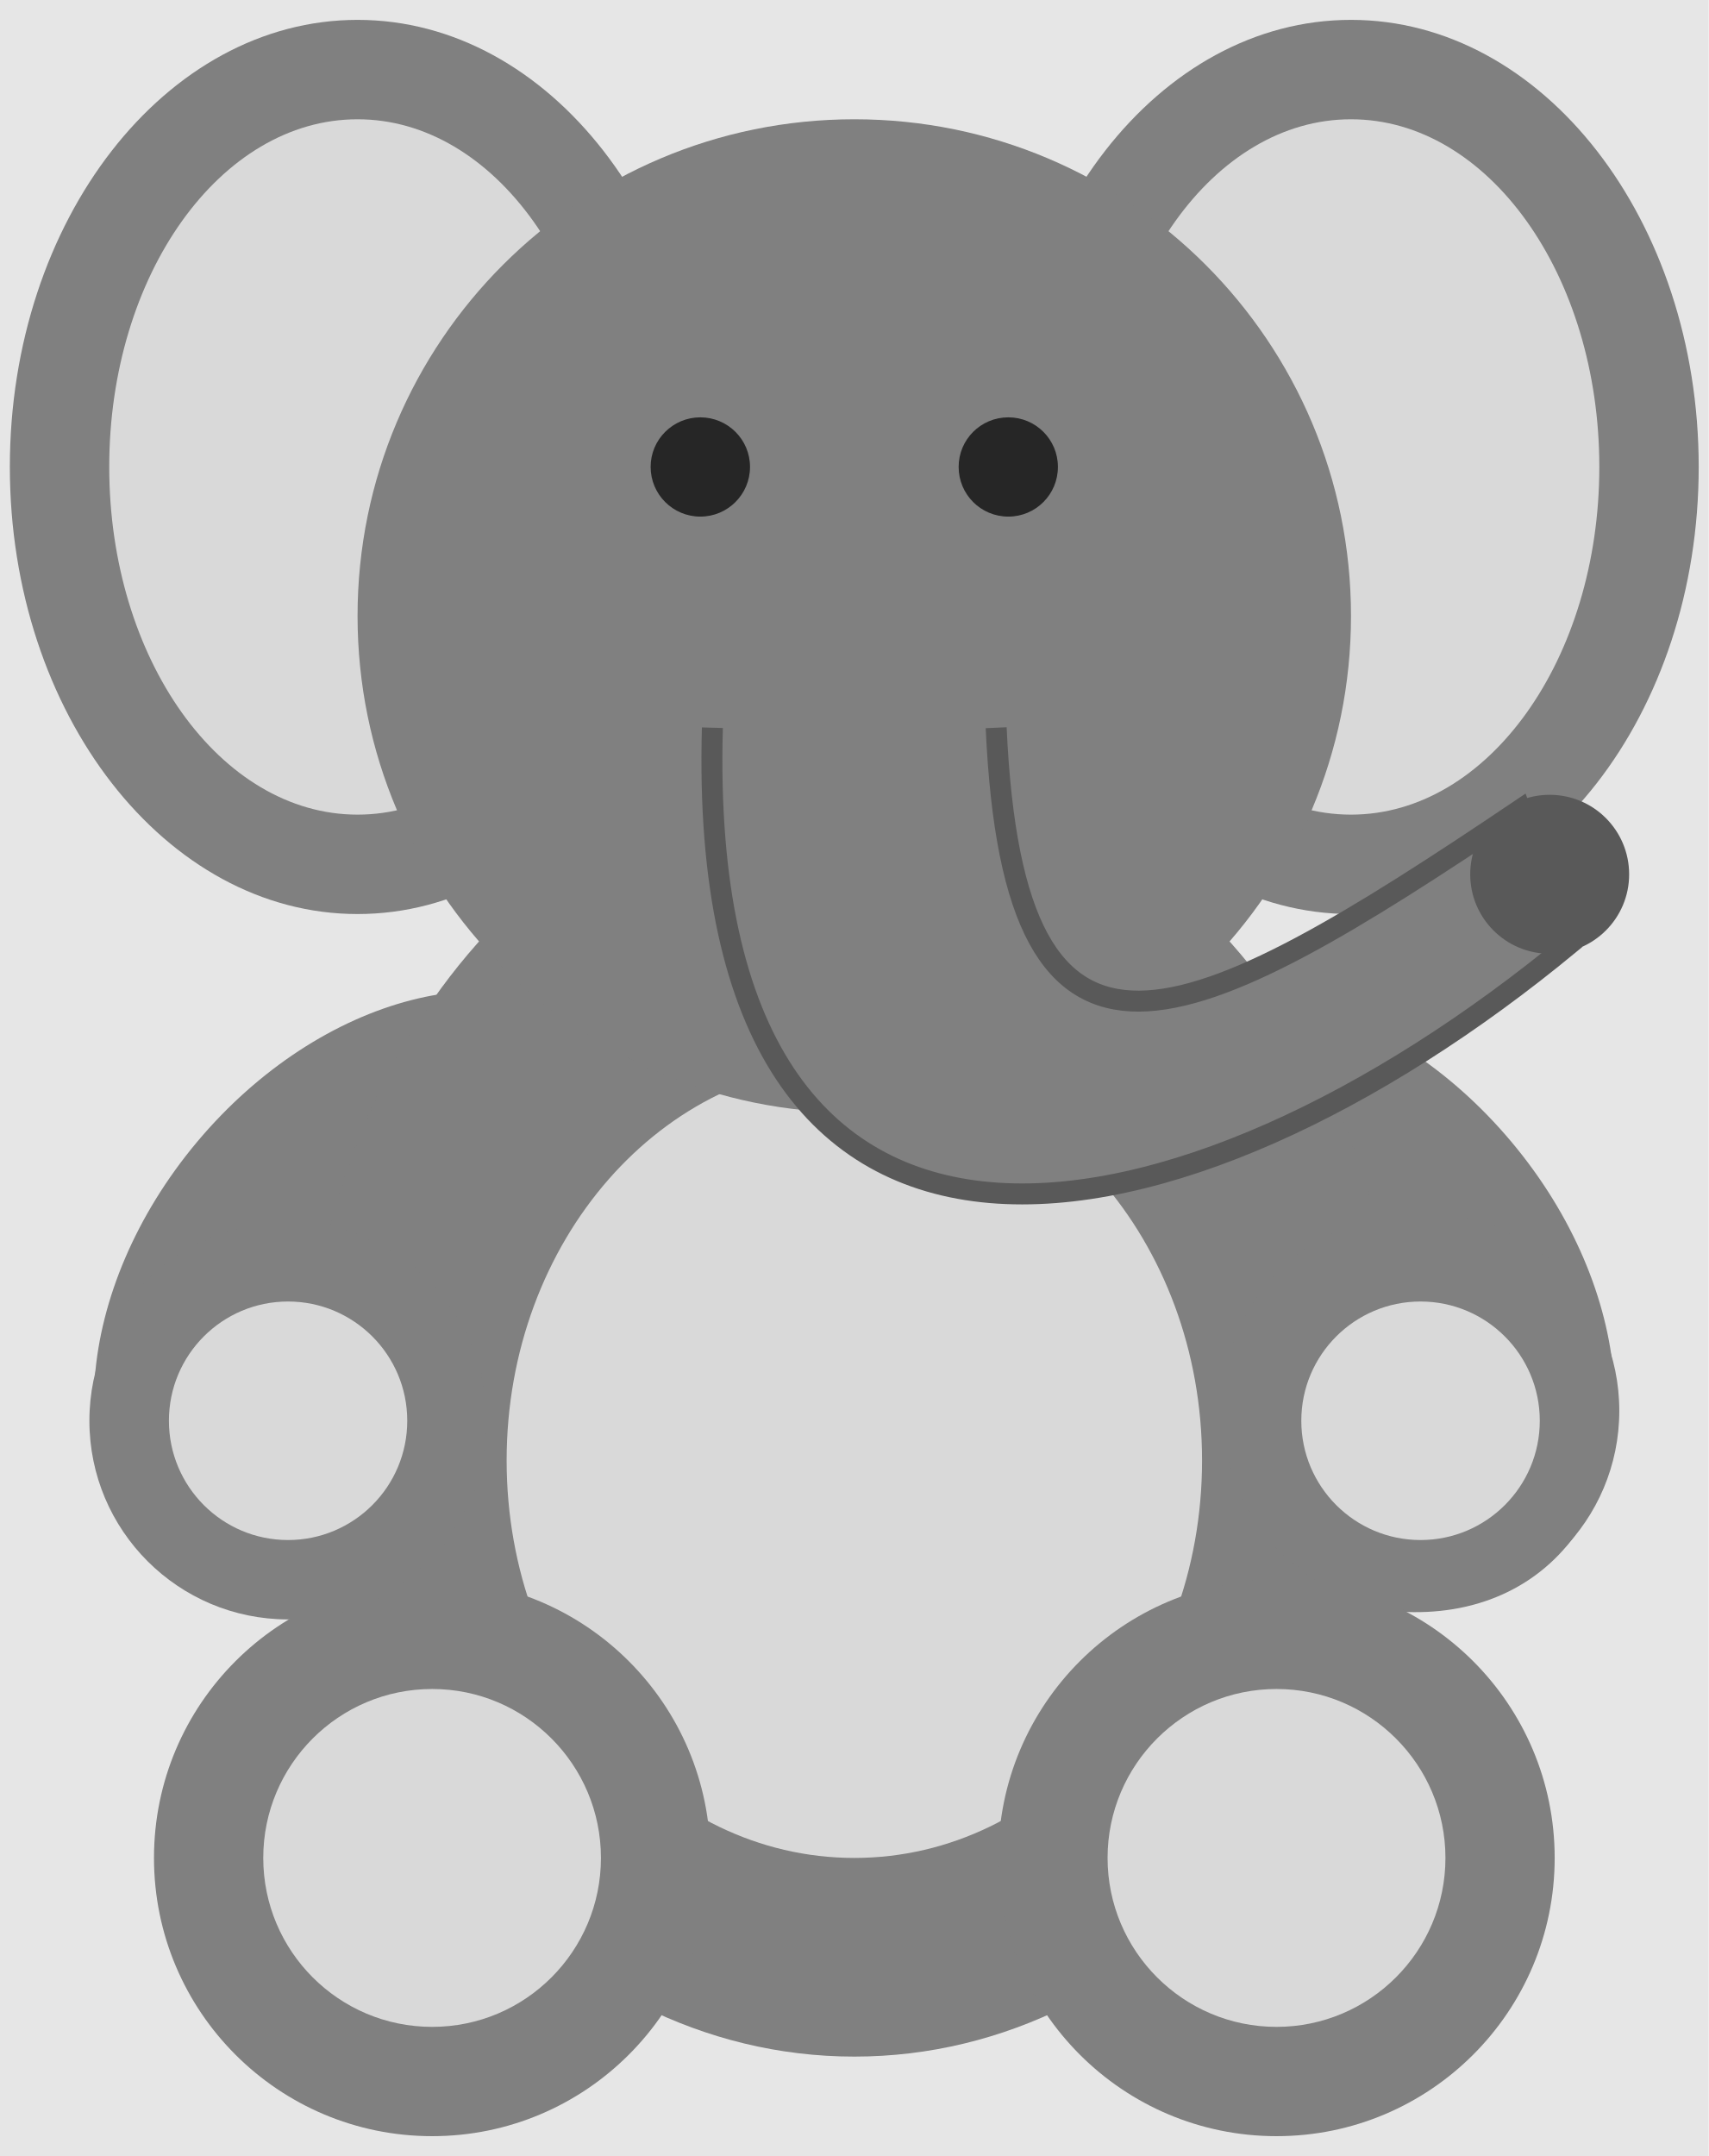
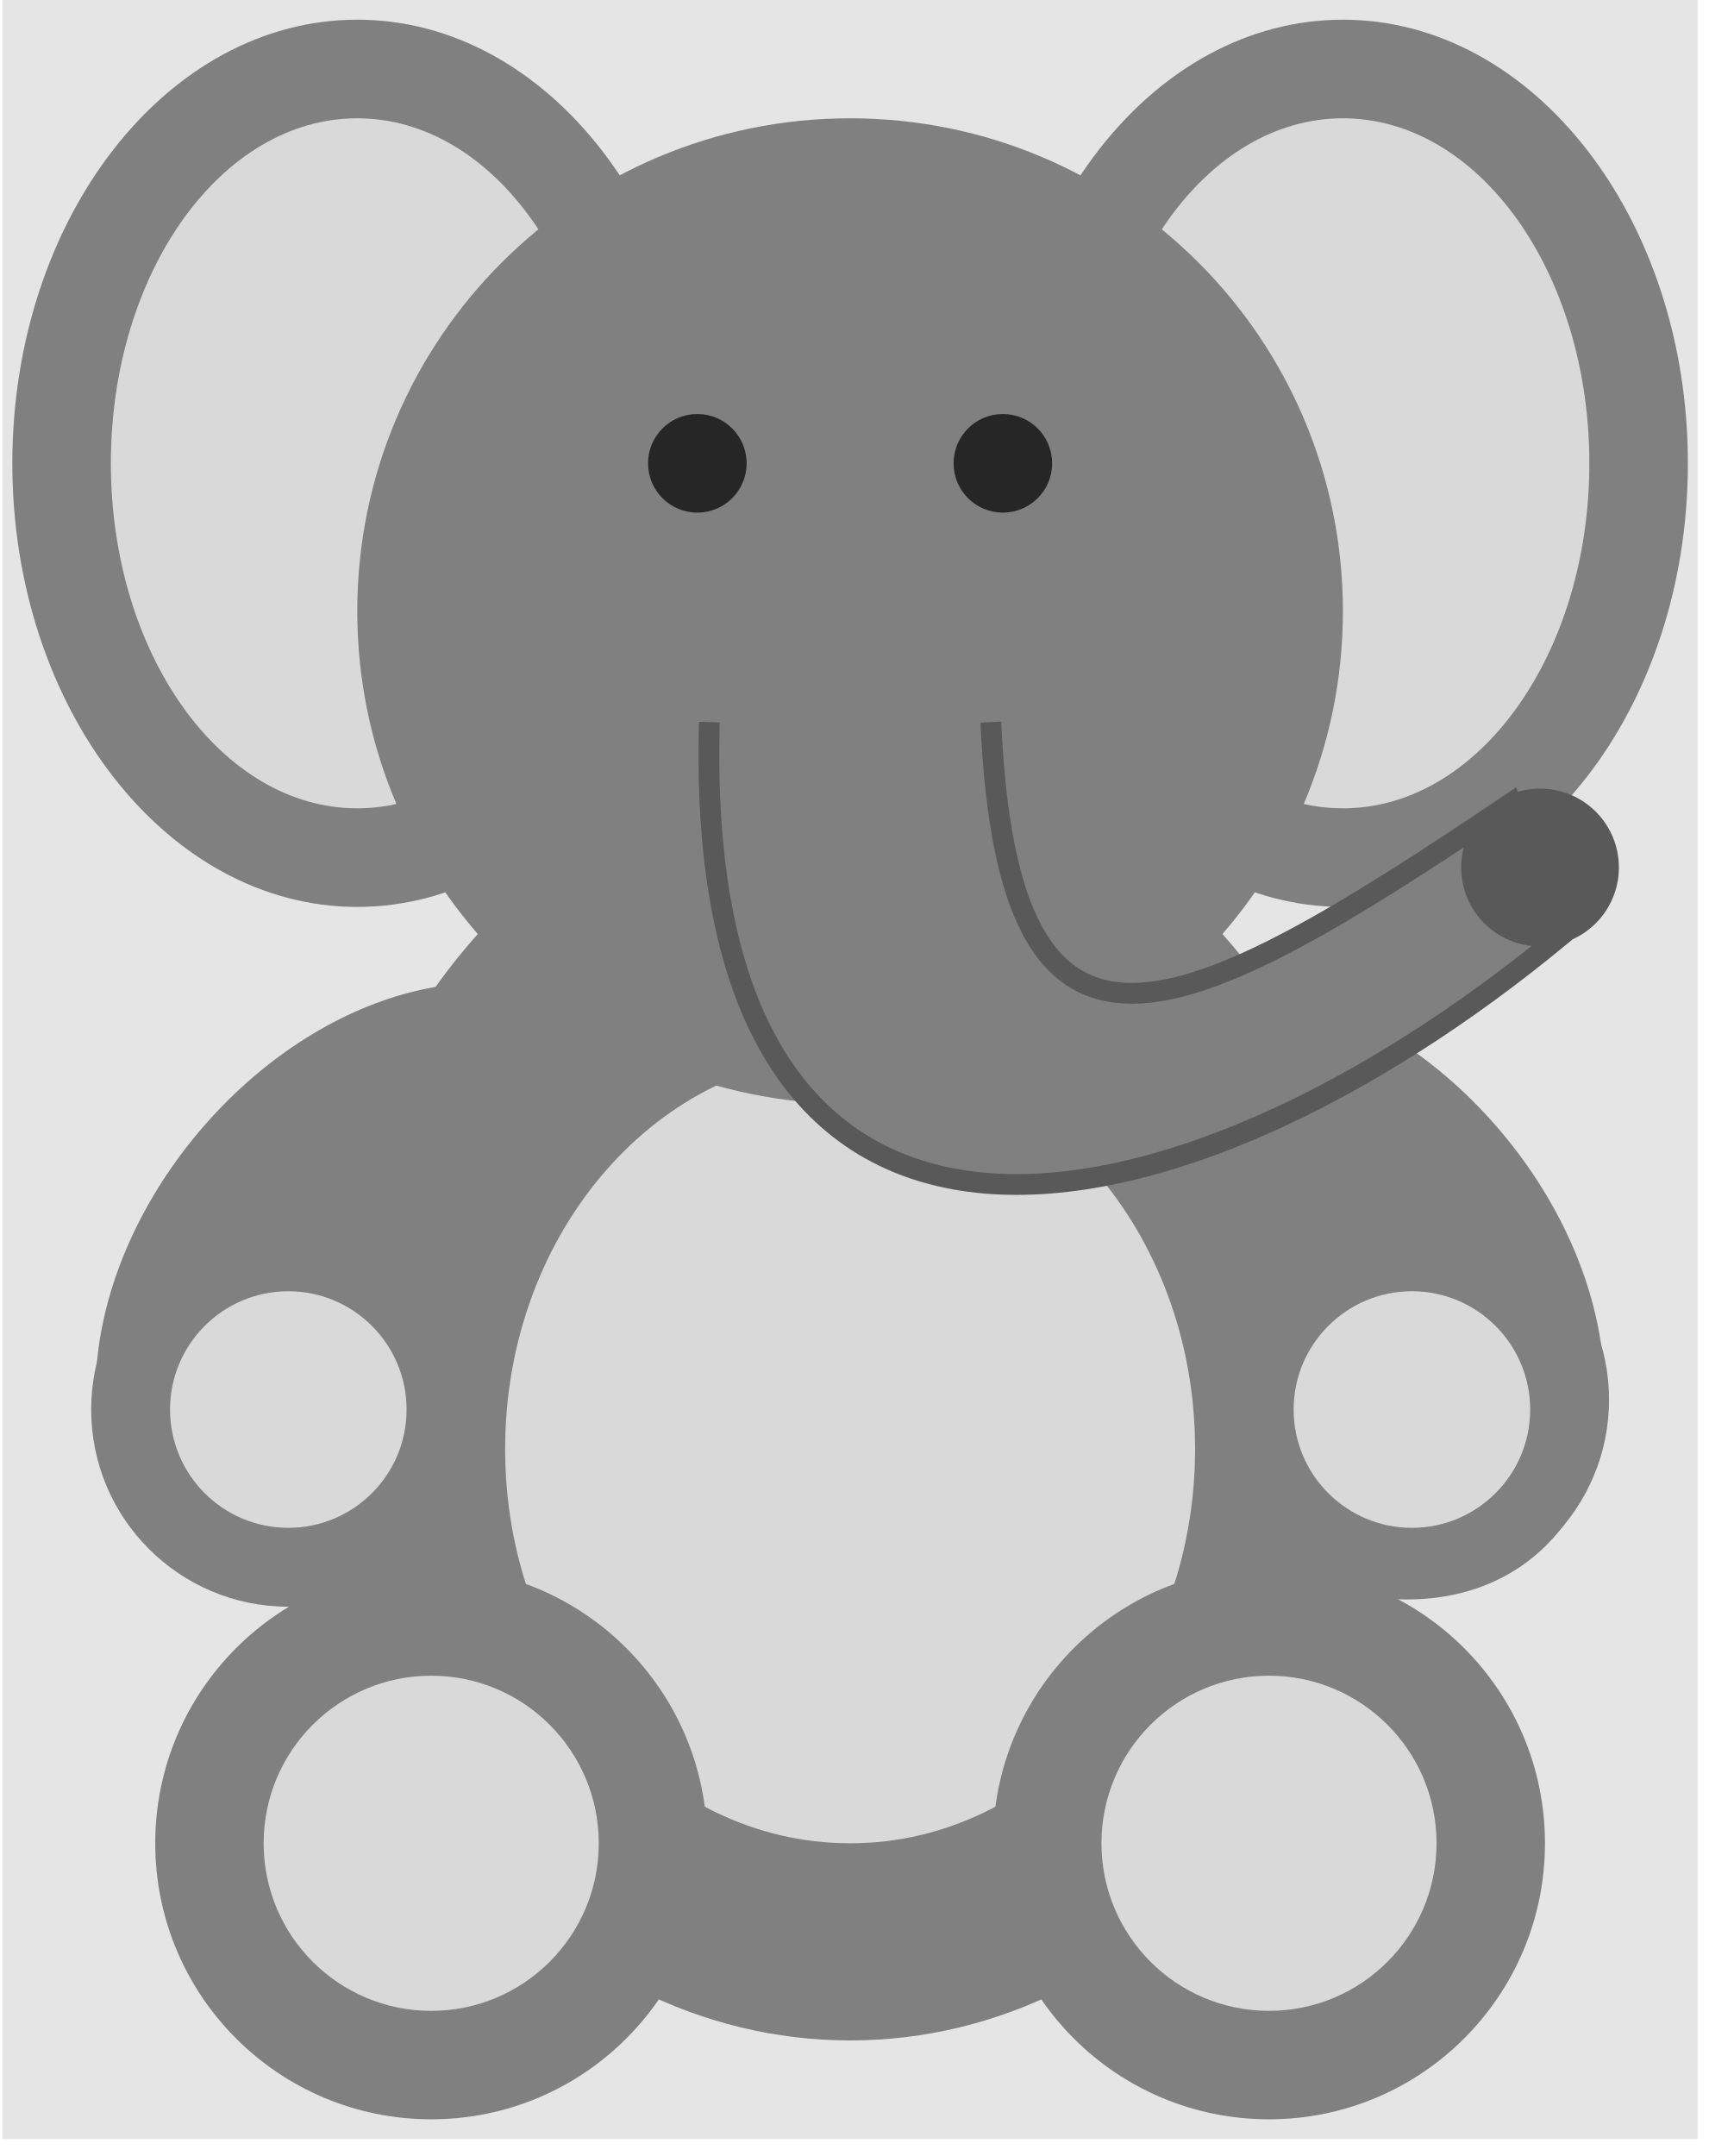
- <svg xmlns="http://www.w3.org/2000/svg" version="1.1" viewBox="0 -61.512 48.756 61.512">
-   <g id="page1">
-     <g transform="matrix(1 0 0 -1 0 0)">
-       <path d="M0 0H48.758V61.512H0Z" fill="#e6e6e6" />
-       <path d="M44.078 16.777C47.078 19.293 46.652 24.734 43.129 28.934C39.609 33.133 34.32 34.496 31.324 31.98C28.324 29.461 28.75 24.02 32.273 19.824C35.793 15.625 41.082 14.262 44.078 16.777Z" fill="#808080" />
-       <path d="M17.434 31.98C14.434 34.496 9.148 33.133 5.625 28.934C2.106 24.734 1.68 19.293 4.676 16.777C7.676 14.262 12.961 15.625 16.484 19.824C20.004 24.02 20.43 29.461 17.434 31.98Z" fill="#808080" />
-       <path d="M39.969 21.262C39.969 31.438 32.988 39.684 24.379 39.684C15.766 39.684 8.789 31.438 8.789 21.262S15.766 2.836 24.379 2.836C32.988 2.836 39.969 11.086 39.969 21.262Z" fill="#808080" />
-       <path d="M34.301 19.844C34.301 26.105 29.859 31.18 24.379 31.18C18.898 31.18 14.457 26.105 14.457 19.844C14.457 13.582 18.898 8.504 24.379 8.504C29.859 8.504 34.301 13.582 34.301 19.844Z" fill="#d9d9d9" />
-       <path d="M44.363 8.504C44.363 12.887 40.809 16.441 36.426 16.441C32.043 16.441 28.488 12.887 28.488 8.504C28.488 4.121 32.043 .566 36.426 .566C40.809 .566 44.363 4.121 44.363 8.504Z" fill="#808080" />
-       <path d="M20.27 8.504C20.27 12.887 16.715 16.441 12.332 16.441C7.945 16.441 4.394 12.887 4.394 8.504C4.394 4.121 7.945 .566 12.332 .566C16.715 .566 20.27 4.121 20.27 8.504Z" fill="#808080" />
-       <path d="M41.246 8.504C41.246 11.164 39.086 13.324 36.426 13.324C33.766 13.324 31.605 11.164 31.605 8.504C31.605 5.844 33.766 3.684 36.426 3.684C39.086 3.684 41.246 5.844 41.246 8.504Z" fill="#d9d9d9" />
-       <path d="M17.148 8.504C17.148 11.164 14.992 13.324 12.332 13.324C9.668 13.324 7.512 11.164 7.512 8.504C7.512 5.844 9.668 3.684 12.332 3.684C14.992 3.684 17.148 5.844 17.148 8.504Z" fill="#d9d9d9" />
-       <path d="M46.207 21.262C46.207 24.391 43.668 26.93 40.535 26.93C37.406 26.93 34.867 24.391 34.867 21.262C34.867 18.129 37.406 15.59 40.535 15.59C43.668 15.59 46.207 18.129 46.207 21.262Z" fill="#808080" />
-       <path d="M43.938 20.977C43.938 22.855 42.414 24.379 40.535 24.379C38.656 24.379 37.133 22.855 37.133 20.977S38.656 17.574 40.535 17.574C42.414 17.574 43.938 19.098 43.938 20.977Z" fill="#d9d9d9" />
-       <path d="M13.891 20.977C13.891 24.109 11.352 26.645 8.219 26.645C5.09 26.645 2.551 24.109 2.551 20.977S5.09 15.309 8.219 15.309C11.352 15.309 13.891 17.844 13.891 20.977Z" fill="#808080" />
-       <path d="M11.621 20.977C11.621 22.855 10.098 24.379 8.219 24.379C6.34 24.379 4.82 22.855 4.82 20.977S6.34 17.574 8.219 17.574C10.098 17.574 11.621 19.098 11.621 20.977Z" fill="#d9d9d9" />
-       <path d="M48.473 48.191C48.473 55.234 44.031 60.945 38.551 60.945C33.07 60.945 28.629 55.234 28.629 48.191C28.629 41.145 33.07 35.434 38.551 35.434C44.031 35.434 48.473 41.145 48.473 48.191Z" fill="#808080" />
-       <path d="M20.125 48.191C20.125 55.234 15.684 60.945 10.203 60.945C4.727 60.945 .281 55.234 .281 48.191C.281 41.145 4.727 35.434 10.203 35.434C15.684 35.434 20.125 41.145 20.125 48.191Z" fill="#808080" />
-       <path d="M45.637 48.191C45.637 53.668 42.465 58.109 38.551 58.109C34.637 58.109 31.465 53.668 31.465 48.191C31.465 42.711 34.637 38.27 38.551 38.27C42.465 38.27 45.637 42.711 45.637 48.191Z" fill="#d9d9d9" />
-       <path d="M17.293 48.191C17.293 53.668 14.117 58.109 10.203 58.109C6.289 58.109 3.117 53.668 3.117 48.191C3.117 42.711 6.289 38.27 10.203 38.27C14.117 38.27 17.293 42.711 17.293 48.191Z" fill="#d9d9d9" />
-       <path d="M38.551 43.938C38.551 51.766 32.207 58.109 24.379 58.109C16.551 58.109 10.203 51.766 10.203 43.938S16.551 29.766 24.379 29.766C32.207 29.766 38.551 36.109 38.551 43.938Z" fill="#808080" />
-       <path d="M28.426 40.75C28.934 29.512 33.809 31.965 43.383 38.41L44.789 34.582C33.809 25.512 19.824 22.676 20.328 40.75" fill="#808080" />
-       <path d="M28.426 40.75C28.934 29.512 33.809 31.965 43.383 38.41L44.789 34.582C33.809 25.512 19.824 22.676 20.328 40.75" stroke="#595959" fill="none" stroke-width=".598" stroke-miterlimit="10" />
-       <path d="M46.488 36.566C46.488 37.82 45.473 38.836 44.219 38.836C42.969 38.836 41.953 37.82 41.953 36.566C41.953 35.316 42.969 34.301 44.219 34.301C45.473 34.301 46.488 35.316 46.488 36.566Z" fill="#595959" />
-       <path d="M21.402 48.191C21.402 48.973 20.766 49.605 19.984 49.605S18.566 48.973 18.566 48.191C18.566 47.406 19.203 46.773 19.984 46.773S21.402 47.406 21.402 48.191Z" fill="#262626" />
-       <path d="M30.188 48.191C30.188 48.973 29.555 49.605 28.773 49.605C27.988 49.605 27.355 48.973 27.355 48.191C27.355 47.406 27.988 46.773 28.773 46.773C29.555 46.773 30.188 47.406 30.188 48.191Z" fill="#262626" />
-     </g>
+ <svg xmlns="http://www.w3.org/2000/svg" width="48.756" height="61.512" viewBox="0 0 48.756 61.512">
+   <defs>
+     <clipPath id="clip-0">
+       <path clip-rule="nonzero" d="M 0.07 0 L 48.441 0 L 48.441 61.027 L 0.07 61.027 Z M 0.07 0 " />
+     </clipPath>
+     <clipPath id="clip-1">
+       <path clip-rule="nonzero" d="M 28 0 L 48.441 0 L 48.441 26 L 28 26 Z M 28 0 " />
+     </clipPath>
+     <clipPath id="clip-2">
+       <path clip-rule="nonzero" d="M 0.07 0 L 21 0 L 21 26 L 0.07 26 Z M 0.07 0 " />
+     </clipPath>
+     <clipPath id="clip-3">
+       <path clip-rule="nonzero" d="M 11 12 L 48.441 12 L 48.441 43 L 11 43 Z M 11 12 " />
+     </clipPath>
+   </defs>
+   <g clip-path="url(#clip-0)">
+     <path fill-rule="nonzero" fill="rgb(89.999%, 89.999%, 89.999%)" fill-opacity="1" d="M 0.07 61.027 L 48.441 61.027 L 48.441 0 L 0.07 0 Z M 0.07 61.027 " />
  </g>
+   <path fill-rule="nonzero" fill="rgb(50%, 50%, 50%)" fill-opacity="1" d="M 43.801 44.383 C 46.777 41.887 46.355 36.488 42.859 32.32 C 39.367 28.156 34.121 26.805 31.148 29.301 C 28.172 31.797 28.594 37.195 32.09 41.359 C 35.582 45.523 40.828 46.879 43.801 44.383 Z M 43.801 44.383 " />
+   <path fill-rule="nonzero" fill="rgb(50%, 50%, 50%)" fill-opacity="1" d="M 17.367 29.301 C 14.391 26.805 9.148 28.156 5.652 32.32 C 2.16 36.488 1.738 41.887 4.711 44.383 C 7.688 46.879 12.93 45.523 16.426 41.359 C 19.918 37.195 20.34 31.797 17.367 29.301 Z M 17.367 29.301 " />
+   <path fill-rule="nonzero" fill="rgb(50%, 50%, 50%)" fill-opacity="1" d="M 39.727 39.934 C 39.727 29.84 32.801 21.656 24.258 21.656 C 15.715 21.656 8.789 29.84 8.789 39.934 C 8.789 50.031 15.715 58.215 24.258 58.215 C 32.801 58.215 39.727 50.031 39.727 39.934 Z M 39.727 39.934 " />
+   <path fill-rule="nonzero" fill="rgb(84.999%, 84.999%, 84.999%)" fill-opacity="1" d="M 34.102 41.34 C 34.102 35.129 29.695 30.094 24.258 30.094 C 18.82 30.094 14.414 35.129 14.414 41.34 C 14.414 47.555 18.82 52.59 24.258 52.59 C 29.695 52.59 34.102 47.555 34.102 41.34 Z M 34.102 41.34 " />
+   <path fill-rule="nonzero" fill="rgb(50%, 50%, 50%)" fill-opacity="1" d="M 44.086 52.59 C 44.086 48.242 40.559 44.715 36.211 44.715 C 31.859 44.715 28.336 48.242 28.336 52.59 C 28.336 56.941 31.859 60.465 36.211 60.465 C 40.559 60.465 44.086 56.941 44.086 52.59 Z M 44.086 52.59 " />
+   <path fill-rule="nonzero" fill="rgb(50%, 50%, 50%)" fill-opacity="1" d="M 20.18 52.59 C 20.18 48.242 16.652 44.715 12.305 44.715 C 7.957 44.715 4.43 48.242 4.43 52.59 C 4.43 56.941 7.957 60.465 12.305 60.465 C 16.652 60.465 20.18 56.941 20.18 52.59 Z M 20.18 52.59 " />
+   <path fill-rule="nonzero" fill="rgb(84.999%, 84.999%, 84.999%)" fill-opacity="1" d="M 40.992 52.59 C 40.992 49.949 38.852 47.809 36.211 47.809 C 33.57 47.809 31.43 49.949 31.43 52.59 C 31.43 55.23 33.57 57.371 36.211 57.371 C 38.852 57.371 40.992 55.23 40.992 52.59 Z M 40.992 52.59 " />
+   <path fill-rule="nonzero" fill="rgb(84.999%, 84.999%, 84.999%)" fill-opacity="1" d="M 17.086 52.59 C 17.086 49.949 14.945 47.809 12.305 47.809 C 9.664 47.809 7.523 49.949 7.523 52.59 C 7.523 55.23 9.664 57.371 12.305 57.371 C 14.945 57.371 17.086 55.23 17.086 52.59 Z M 17.086 52.59 " />
+   <path fill-rule="nonzero" fill="rgb(50%, 50%, 50%)" fill-opacity="1" d="M 45.914 39.934 C 45.914 36.828 43.395 34.309 40.289 34.309 C 37.18 34.309 34.664 36.828 34.664 39.934 C 34.664 43.043 37.18 45.559 40.289 45.559 C 43.395 45.559 45.914 43.043 45.914 39.934 Z M 45.914 39.934 " />
+   <path fill-rule="nonzero" fill="rgb(84.999%, 84.999%, 84.999%)" fill-opacity="1" d="M 43.664 40.215 C 43.664 38.352 42.152 36.84 40.289 36.84 C 38.426 36.84 36.914 38.352 36.914 40.215 C 36.914 42.078 38.426 43.59 40.289 43.59 C 42.152 43.59 43.664 42.078 43.664 40.215 Z M 43.664 40.215 " />
+   <path fill-rule="nonzero" fill="rgb(50%, 50%, 50%)" fill-opacity="1" d="M 13.852 40.215 C 13.852 37.109 11.332 34.59 8.227 34.59 C 5.121 34.59 2.602 37.109 2.602 40.215 C 2.602 43.324 5.121 45.84 8.227 45.84 C 11.332 45.84 13.852 43.324 13.852 40.215 Z M 13.852 40.215 " />
+   <path fill-rule="nonzero" fill="rgb(84.999%, 84.999%, 84.999%)" fill-opacity="1" d="M 11.602 40.215 C 11.602 38.352 10.09 36.84 8.227 36.84 C 6.363 36.84 4.852 38.352 4.852 40.215 C 4.852 42.078 6.363 43.59 8.227 43.59 C 10.09 43.59 11.602 42.078 11.602 40.215 Z M 11.602 40.215 " />
+   <g clip-path="url(#clip-1)">
+     <path fill-rule="nonzero" fill="rgb(50%, 50%, 50%)" fill-opacity="1" d="M 48.164 13.219 C 48.164 6.227 43.754 0.562 38.32 0.562 C 32.883 0.562 28.477 6.227 28.477 13.219 C 28.477 20.207 32.883 25.875 38.32 25.875 C 43.754 25.875 48.164 20.207 48.164 13.219 Z M 48.164 13.219 " />
+   </g>
+   <g clip-path="url(#clip-2)">
+     <path fill-rule="nonzero" fill="rgb(50%, 50%, 50%)" fill-opacity="1" d="M 20.039 13.219 C 20.039 6.227 15.633 0.562 10.195 0.562 C 4.758 0.562 0.352 6.227 0.352 13.219 C 0.352 20.207 4.758 25.875 10.195 25.875 C 15.633 25.875 20.039 20.207 20.039 13.219 Z M 20.039 13.219 " />
+   </g>
+   <path fill-rule="nonzero" fill="rgb(84.999%, 84.999%, 84.999%)" fill-opacity="1" d="M 45.352 13.219 C 45.352 7.781 42.203 3.375 38.32 3.375 C 34.438 3.375 31.289 7.781 31.289 13.219 C 31.289 18.652 34.438 23.062 38.32 23.062 C 42.203 23.062 45.352 18.652 45.352 13.219 Z M 45.352 13.219 " />
+   <path fill-rule="nonzero" fill="rgb(84.999%, 84.999%, 84.999%)" fill-opacity="1" d="M 17.227 13.219 C 17.227 7.781 14.078 3.375 10.195 3.375 C 6.312 3.375 3.164 7.781 3.164 13.219 C 3.164 18.652 6.312 23.062 10.195 23.062 C 14.078 23.062 17.227 18.652 17.227 13.219 Z M 17.227 13.219 " />
+   <path fill-rule="nonzero" fill="rgb(50%, 50%, 50%)" fill-opacity="1" d="M 38.32 17.438 C 38.32 9.668 32.023 3.375 24.258 3.375 C 16.492 3.375 10.195 9.668 10.195 17.438 C 10.195 25.203 16.492 31.496 24.258 31.496 C 32.023 31.496 38.32 25.203 38.32 17.438 Z M 38.32 17.438 " />
+   <path fill-rule="nonzero" fill="rgb(50%, 50%, 50%)" fill-opacity="1" d="M 28.273 20.602 C 28.777 31.75 33.613 29.316 43.113 22.922 L 44.508 26.719 C 33.613 35.715 19.738 38.527 20.242 20.602 " />
+   <g clip-path="url(#clip-3)">
+     <path fill="none" stroke-width="0.598" stroke-linecap="butt" stroke-linejoin="miter" stroke="rgb(34.999%, 34.999%, 34.999%)" stroke-opacity="1" stroke-miterlimit="10" d="M 4.048 40.747 C 4.556 29.51 9.431 31.963 19.006 38.408 L 20.412 34.581 C 9.431 25.514 -4.555 22.679 -4.047 40.747 " transform="matrix(0.992129, 0, 0, -0.992129, 24.25696, 61.02784)" />
+   </g>
+   <path fill-rule="nonzero" fill="rgb(34.999%, 34.999%, 34.999%)" fill-opacity="1" d="M 46.195 24.75 C 46.195 23.504 45.188 22.5 43.945 22.5 C 42.699 22.5 41.695 23.504 41.695 24.75 C 41.695 25.992 42.699 27 43.945 27 C 45.188 27 46.195 25.992 46.195 24.75 Z M 46.195 24.75 " />
+   <path fill-rule="nonzero" fill="rgb(14.999%, 14.999%, 14.999%)" fill-opacity="1" d="M 21.305 13.219 C 21.305 12.441 20.676 11.812 19.898 11.812 C 19.121 11.812 18.492 12.441 18.492 13.219 C 18.492 13.996 19.121 14.625 19.898 14.625 C 20.676 14.625 21.305 13.996 21.305 13.219 Z M 21.305 13.219 " />
+   <path fill-rule="nonzero" fill="rgb(14.999%, 14.999%, 14.999%)" fill-opacity="1" d="M 30.023 13.219 C 30.023 12.441 29.395 11.812 28.617 11.812 C 27.84 11.812 27.211 12.441 27.211 13.219 C 27.211 13.996 27.84 14.625 28.617 14.625 C 29.395 14.625 30.023 13.996 30.023 13.219 Z M 30.023 13.219 " />
</svg>
